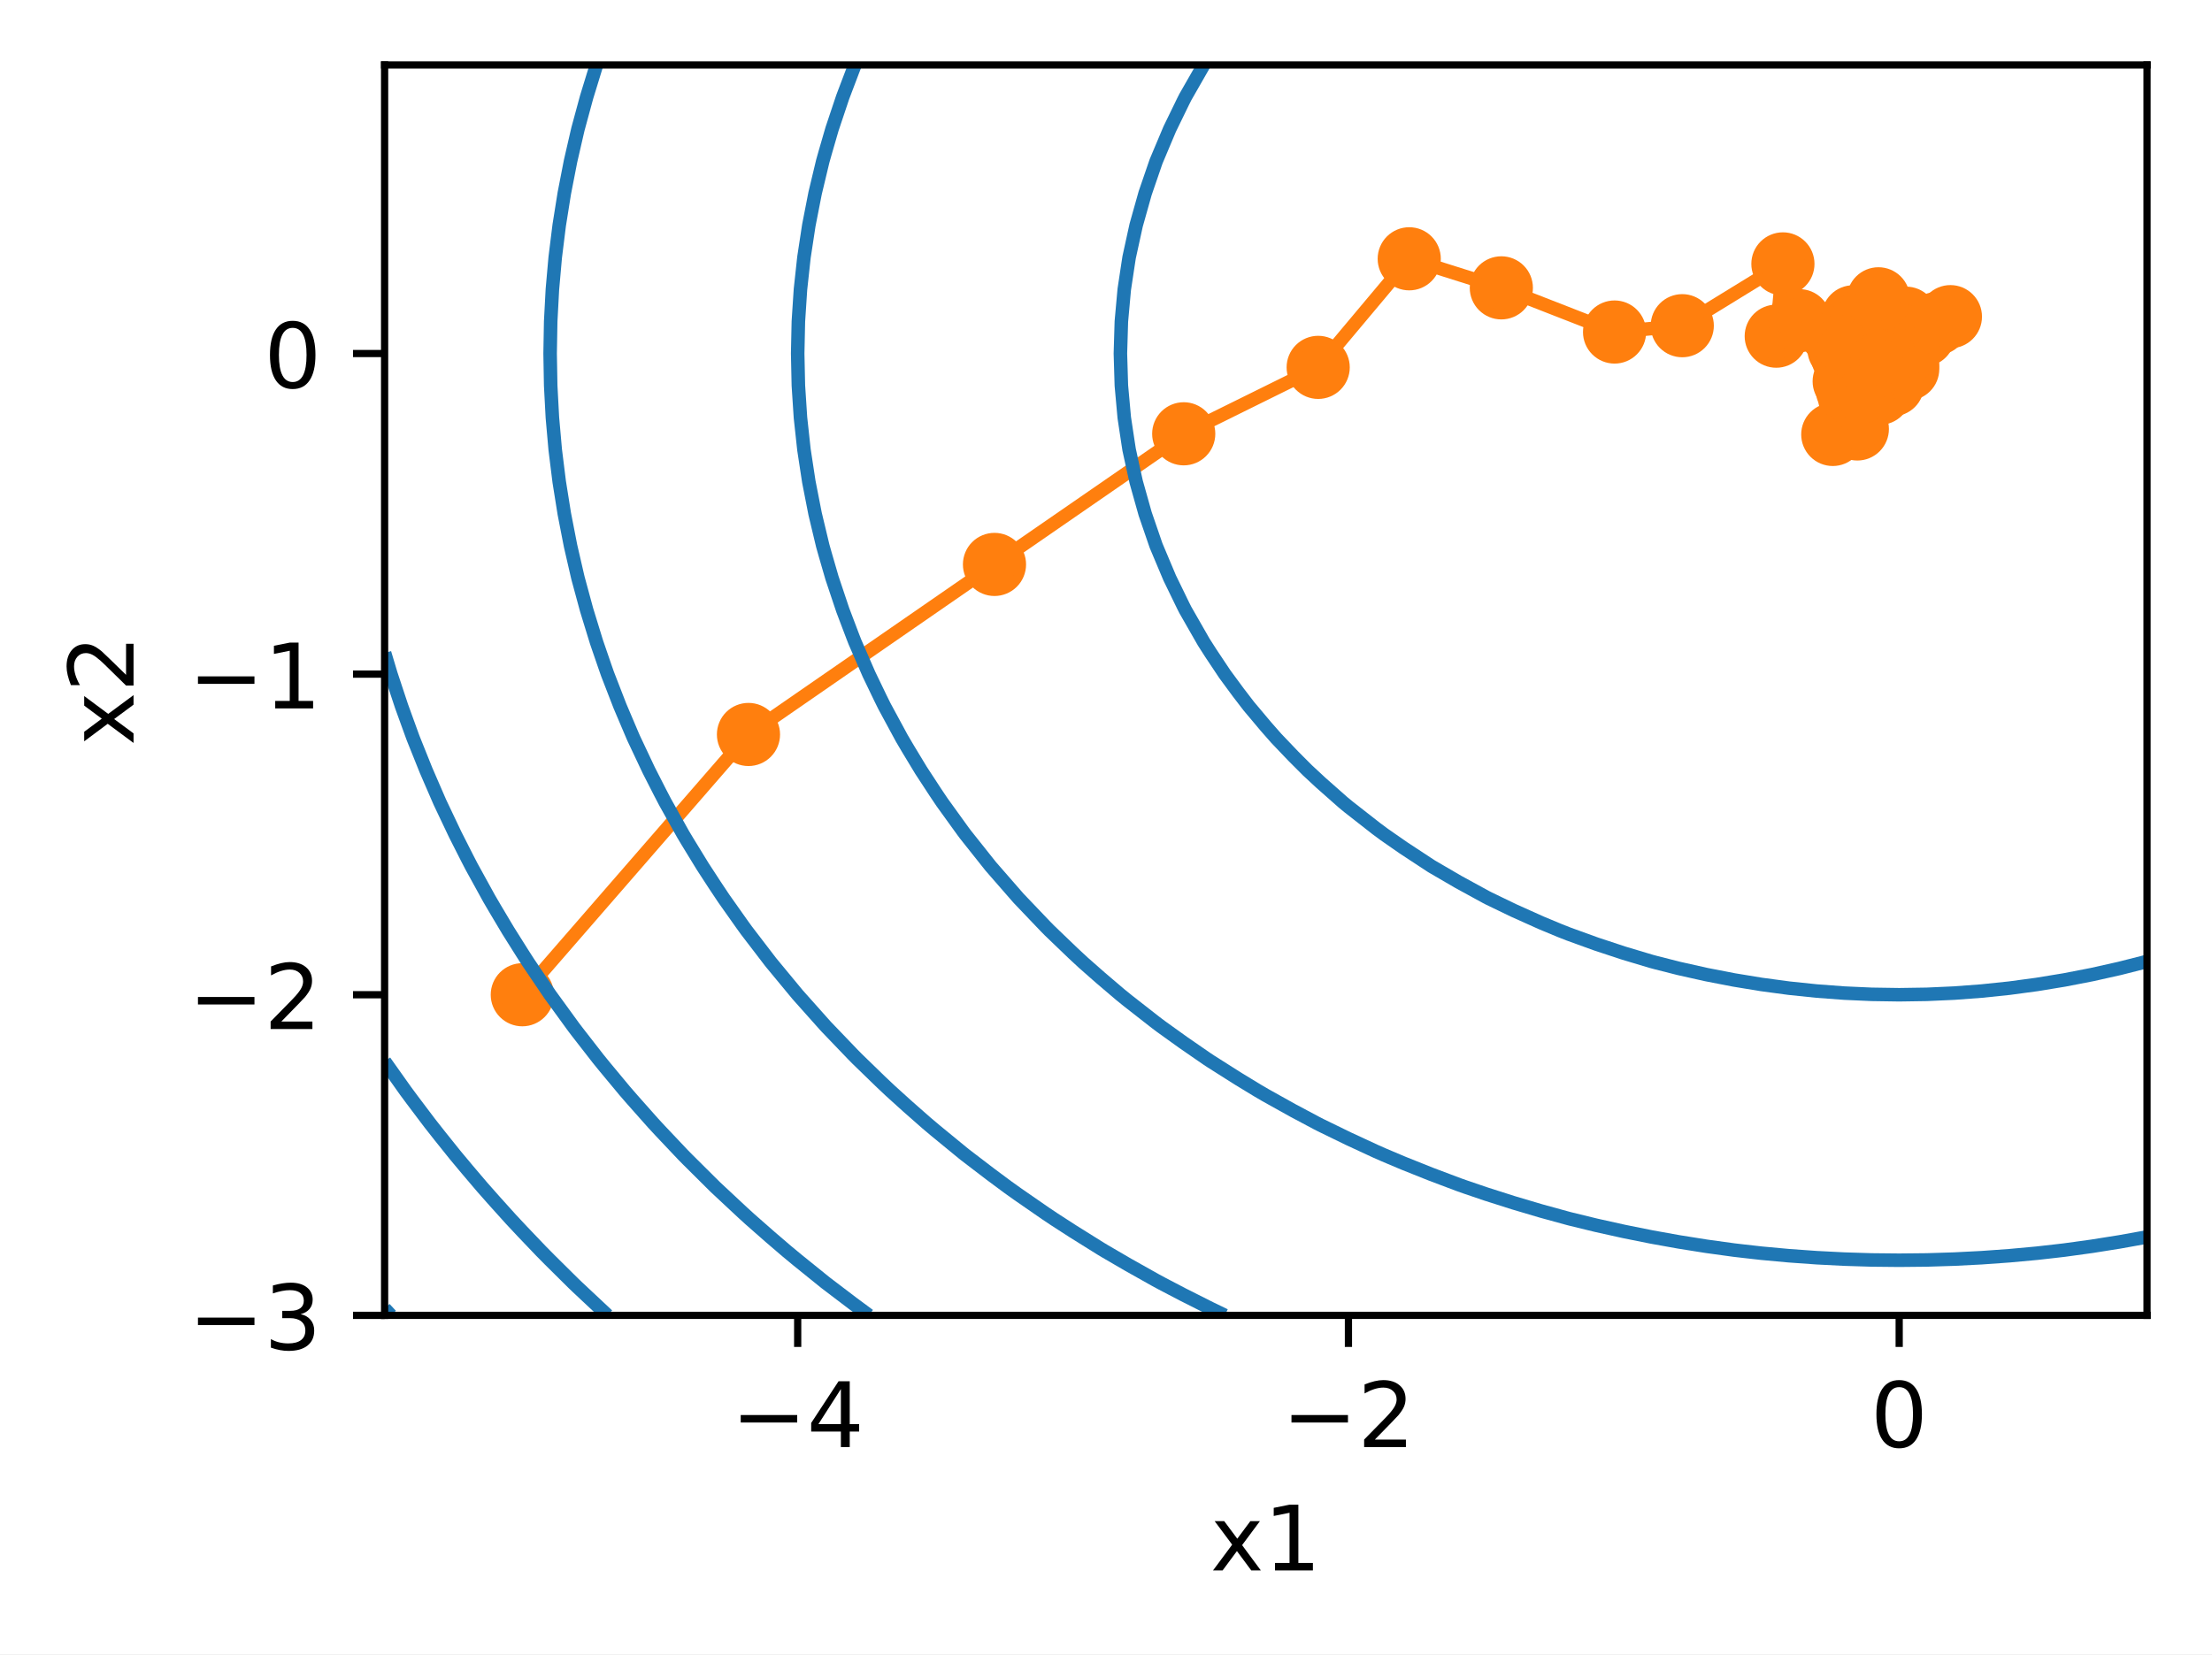
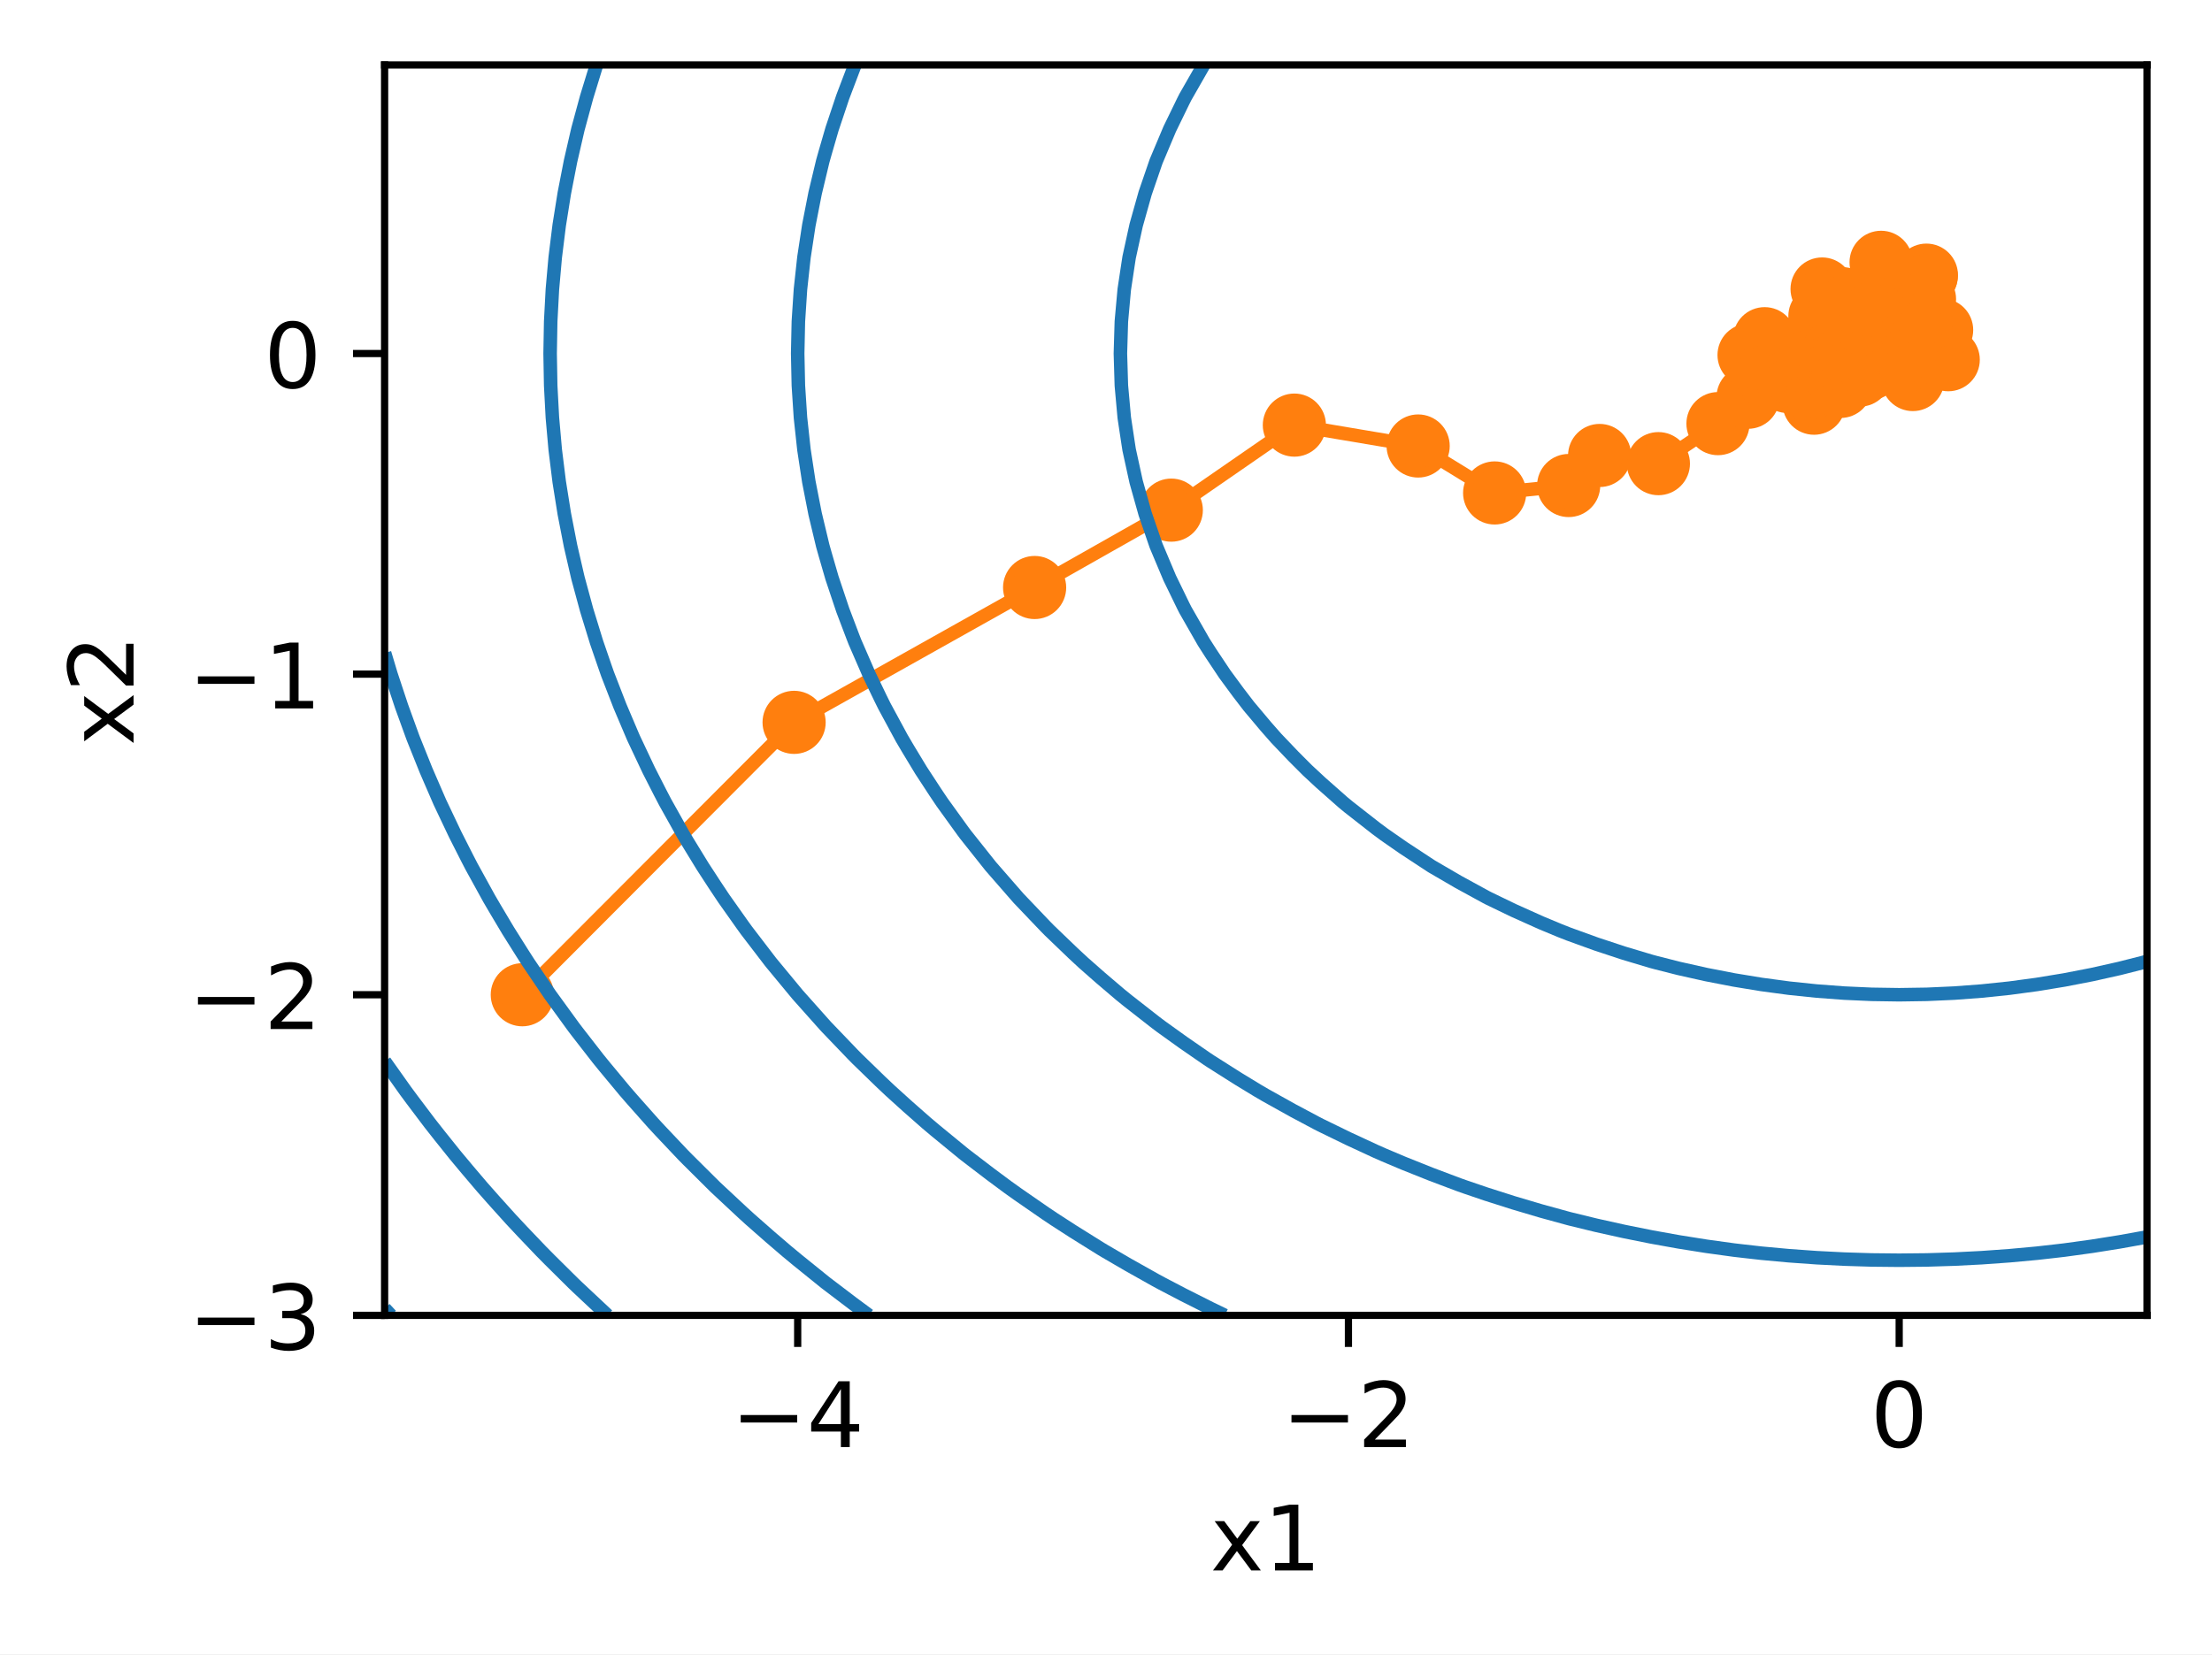
<svg xmlns="http://www.w3.org/2000/svg" xmlns:xlink="http://www.w3.org/1999/xlink" width="245.12pt" height="183.356pt" viewBox="0 0 245.12 183.356" version="1.1">
  <defs>
    <style type="text/css">*{stroke-linejoin: round; stroke-linecap: butt}</style>
  </defs>
  <g id="figure_1">
    <g id="patch_1">
      <path d="M 0 183.356  L 245.12 183.356  L 245.12 0  L 0 0  z " style="fill: #ffffff" />
    </g>
    <g id="axes_1">
      <g id="patch_2">
        <path d="M 42.62 145.8  L 237.92 145.8  L 237.92 7.2  L 42.62 7.2  z " style="fill: #ffffff" />
      </g>
      <g id="matplotlib.axis_1">
        <g id="xtick_1">
          <g id="line2d_1">
            <defs>
-               <path id="m76ca7da673" d="M 0 0  L 0 3.5  " style="stroke: #000000; stroke-width: 0.8" />
+               <path id="md42e2db552" d="M 0 0  L 0 3.5  " style="stroke: #000000; stroke-width: 0.8" />
            </defs>
            <g>
-               <use xlink:href="#m76ca7da673" x="88.394" y="145.8" style="stroke: #000000; stroke-width: 0.8" />
+               <use xlink:href="#md42e2db552" x="88.394" y="145.8" style="stroke: #000000; stroke-width: 0.8" />
            </g>
          </g>
          <g id="text_1">
            <g transform="translate(81.02266 160.3984) scale(0.1 -0.1)">
              <defs>
                <path id="DejaVuSans-2212" d="M 678 2272  L 4684 2272  L 4684 1741  L 678 1741  L 678 2272  z " transform="scale(0.015625)" />
                <path id="DejaVuSans-34" d="M 2419 4116  L 825 1625  L 2419 1625  L 2419 4116  z M 2253 4666  L 3047 4666  L 3047 1625  L 3713 1625  L 3713 1100  L 3047 1100  L 3047 0  L 2419 0  L 2419 1100  L 313 1100  L 313 1709  L 2253 4666  z " transform="scale(0.015625)" />
              </defs>
              <use xlink:href="#DejaVuSans-2212" />
-               <use xlink:href="#DejaVuSans-34" transform="translate(83.78906 0)" />
+               <use xlink:href="#DejaVuSans-34" x="83.789" />
            </g>
          </g>
        </g>
        <g id="xtick_2">
          <g id="line2d_2">
            <g>
-               <use xlink:href="#m76ca7da673" x="149.425" y="145.8" style="stroke: #000000; stroke-width: 0.8" />
+               <use xlink:href="#md42e2db552" x="149.425" y="145.8" style="stroke: #000000; stroke-width: 0.8" />
            </g>
          </g>
          <g id="text_2">
            <g transform="translate(142.0539 160.3984) scale(0.1 -0.1)">
              <defs>
                <path id="DejaVuSans-32" d="M 1228 531  L 3431 531  L 3431 0  L 469 0  L 469 531  Q 828 903 1448 1529  Q 2069 2156 2228 2338  Q 2531 2678 2651 2914  Q 2772 3150 2772 3378  Q 2772 3750 2511 3984  Q 2250 4219 1831 4219  Q 1534 4219 1204 4116  Q 875 4013 500 3803  L 500 4441  Q 881 4594 1212 4672  Q 1544 4750 1819 4750  Q 2544 4750 2975 4387  Q 3406 4025 3406 3419  Q 3406 3131 3298 2873  Q 3191 2616 2906 2266  Q 2828 2175 2409 1742  Q 1991 1309 1228 531  z " transform="scale(0.015625)" />
              </defs>
              <use xlink:href="#DejaVuSans-2212" />
-               <use xlink:href="#DejaVuSans-32" transform="translate(83.78906 0)" />
+               <use xlink:href="#DejaVuSans-32" x="83.789" />
            </g>
          </g>
        </g>
        <g id="xtick_3">
          <g id="line2d_3">
            <g>
-               <use xlink:href="#m76ca7da673" x="210.456" y="145.8" style="stroke: #000000; stroke-width: 0.8" />
+               <use xlink:href="#md42e2db552" x="210.456" y="145.8" style="stroke: #000000; stroke-width: 0.8" />
            </g>
          </g>
          <g id="text_3">
            <g transform="translate(207.275 160.3984) scale(0.1 -0.1)">
              <defs>
                <path id="DejaVuSans-30" d="M 2034 4250  Q 1547 4250 1301 3770  Q 1056 3291 1056 2328  Q 1056 1369 1301 889  Q 1547 409 2034 409  Q 2525 409 2770 889  Q 3016 1369 3016 2328  Q 3016 3291 2770 3770  Q 2525 4250 2034 4250  z M 2034 4750  Q 2819 4750 3233 4129  Q 3647 3509 3647 2328  Q 3647 1150 3233 529  Q 2819 -91 2034 -91  Q 1250 -91 836 529  Q 422 1150 422 2328  Q 422 3509 836 4129  Q 1250 4750 2034 4750  z " transform="scale(0.015625)" />
              </defs>
              <use xlink:href="#DejaVuSans-30" />
            </g>
          </g>
        </g>
        <g id="text_4">
          <g transform="translate(134.1297 174.0766) scale(0.1 -0.1)">
            <defs>
              <path id="DejaVuSans-78" d="M 3513 3500  L 2247 1797  L 3578 0  L 2900 0  L 1881 1375  L 863 0  L 184 0  L 1544 1831  L 300 3500  L 978 3500  L 1906 2253  L 2834 3500  L 3513 3500  z " transform="scale(0.015625)" />
              <path id="DejaVuSans-31" d="M 794 531  L 1825 531  L 1825 4091  L 703 3866  L 703 4441  L 1819 4666  L 2450 4666  L 2450 531  L 3481 531  L 3481 0  L 794 0  L 794 531  z " transform="scale(0.015625)" />
            </defs>
            <use xlink:href="#DejaVuSans-78" />
-             <use xlink:href="#DejaVuSans-31" transform="translate(59.17969 0)" />
+             <use xlink:href="#DejaVuSans-31" x="59.18" />
          </g>
        </g>
      </g>
      <g id="matplotlib.axis_2">
        <g id="ytick_1">
          <g id="line2d_4">
            <defs>
-               <path id="m38e9d81314" d="M 0 0  L -3.5 0  " style="stroke: #000000; stroke-width: 0.8" />
+               <path id="m50fe64bf9c" d="M 0 0  L -3.5 0  " style="stroke: #000000; stroke-width: 0.8" />
            </defs>
            <g>
-               <use xlink:href="#m38e9d81314" x="42.62" y="145.8" style="stroke: #000000; stroke-width: 0.8" />
+               <use xlink:href="#m50fe64bf9c" x="42.62" y="145.8" style="stroke: #000000; stroke-width: 0.8" />
            </g>
          </g>
          <g id="text_5">
            <g transform="translate(20.87813 149.5992) scale(0.1 -0.1)">
              <defs>
                <path id="DejaVuSans-33" d="M 2597 2516  Q 3050 2419 3304 2112  Q 3559 1806 3559 1356  Q 3559 666 3084 287  Q 2609 -91 1734 -91  Q 1441 -91 1130 -33  Q 819 25 488 141  L 488 750  Q 750 597 1062 519  Q 1375 441 1716 441  Q 2309 441 2620 675  Q 2931 909 2931 1356  Q 2931 1769 2642 2001  Q 2353 2234 1838 2234  L 1294 2234  L 1294 2753  L 1863 2753  Q 2328 2753 2575 2939  Q 2822 3125 2822 3475  Q 2822 3834 2567 4026  Q 2313 4219 1838 4219  Q 1578 4219 1281 4162  Q 984 4106 628 3988  L 628 4550  Q 988 4650 1302 4700  Q 1616 4750 1894 4750  Q 2613 4750 3031 4423  Q 3450 4097 3450 3541  Q 3450 3153 3228 2886  Q 3006 2619 2597 2516  z " transform="scale(0.015625)" />
              </defs>
              <use xlink:href="#DejaVuSans-2212" />
-               <use xlink:href="#DejaVuSans-33" transform="translate(83.78906 0)" />
+               <use xlink:href="#DejaVuSans-33" x="83.789" />
            </g>
          </g>
        </g>
        <g id="ytick_2">
          <g id="line2d_5">
            <g>
-               <use xlink:href="#m38e9d81314" x="42.62" y="110.262" style="stroke: #000000; stroke-width: 0.8" />
+               <use xlink:href="#m50fe64bf9c" x="42.62" y="110.262" style="stroke: #000000; stroke-width: 0.8" />
            </g>
          </g>
          <g id="text_6">
            <g transform="translate(20.87813 114.0608) scale(0.1 -0.1)">
              <use xlink:href="#DejaVuSans-2212" />
-               <use xlink:href="#DejaVuSans-32" transform="translate(83.78906 0)" />
+               <use xlink:href="#DejaVuSans-32" x="83.789" />
            </g>
          </g>
        </g>
        <g id="ytick_3">
          <g id="line2d_6">
            <g>
-               <use xlink:href="#m38e9d81314" x="42.62" y="74.723" style="stroke: #000000; stroke-width: 0.8" />
+               <use xlink:href="#m50fe64bf9c" x="42.62" y="74.723" style="stroke: #000000; stroke-width: 0.8" />
            </g>
          </g>
          <g id="text_7">
            <g transform="translate(20.87813 78.52229) scale(0.1 -0.1)">
              <use xlink:href="#DejaVuSans-2212" />
-               <use xlink:href="#DejaVuSans-31" transform="translate(83.78906 0)" />
+               <use xlink:href="#DejaVuSans-31" x="83.789" />
            </g>
          </g>
        </g>
        <g id="ytick_4">
          <g id="line2d_7">
            <g>
-               <use xlink:href="#m38e9d81314" x="42.62" y="39.185" style="stroke: #000000; stroke-width: 0.8" />
+               <use xlink:href="#m50fe64bf9c" x="42.62" y="39.185" style="stroke: #000000; stroke-width: 0.8" />
            </g>
          </g>
          <g id="text_8">
            <g transform="translate(29.25781 42.98383) scale(0.1 -0.1)">
              <use xlink:href="#DejaVuSans-30" />
            </g>
          </g>
        </g>
        <g id="text_9">
          <g transform="translate(14.79844 82.64062) rotate(-90) scale(0.1 -0.1)">
            <use xlink:href="#DejaVuSans-78" />
-             <use xlink:href="#DejaVuSans-32" transform="translate(59.17969 0)" />
+             <use xlink:href="#DejaVuSans-32" x="59.18" />
          </g>
        </g>
      </g>
      <g id="line2d_8">
-         <path d="M 57.878 110.262  L 82.941 81.412  L 110.203 62.564  L 131.173 48.084  L 146.073 40.721  L 156.163 28.686  L 166.369 31.907  L 178.916 36.803  L 186.418 36.102  L 197.571 29.251  L 196.832 37.263  L 199.399 35.546  L 202.951 36.911  L 206.547 41.451  L 206.19 41.266  L 211.401 40.897  L 213.155 37.133  L 211.028 41.001  L 210.021 41.748  L 208.288 43.592  L 204.187 39.556  L 205.819 47.548  L 207.334 43.844  L 206.725 39.884  L 206.421 43.211  L 211.396 40.358  L 209.723 42.644  L 204.984 44.176  L 204.951 43.024  L 203.097 48.156  L 209.438 42.013  L 207.196 39.131  L 207.767 43.13  L 204.362 42.271  L 206.818 36.706  L 211.225 35.27  L 211.025 38.676  L 209.833 36.876  L 211.12 39.253  L 216.132 35.099  L 214.636 35.859  L 205.359 35.117  L 204.703 43.201  L 204.802 38.443  L 207.34 37.282  L 206.545 35.946  L 203.78 38.693  L 207.134 41.279  L 208.469 40.199  L 206.299 44.523  L 208.157 33.121  " clip-path="url(#p99e5eea898)" style="fill: none; stroke: #ff7f0e; stroke-width: 1.5; stroke-linecap: square" />
+         <path d="M 57.878 110.262  L 87.998 80.069  L 114.65 65.122  L 129.796 56.546  L 143.433 47.121  L 157.151 49.436  L 165.627 54.641  L 173.83 53.817  L 177.26 50.487  L 183.772 51.393  L 190.376 46.957  L 197.264 38.604  L 193.71 44.032  L 193.82 39.355  L 195.544 37.543  L 195.752 41.688  L 198.091 42.282  L 201.022 44.692  L 201.382 43.88  L 201.671 35.042  L 201.913 32.034  L 201.712 39.493  L 203.545 39.388  L 204.139 39.357  L 203.964 42.831  L 203.193 38.836  L 207.612 35.505  L 204.58 34.446  L 204.033 34.131  L 207.846 32.848  L 208.88 34.406  L 213.497 35.708  L 213.472 30.499  L 211.087 31.899  L 209.067 38.461  L 206.08 41.576  L 204.085 39.892  L 207.198 40.853  L 211.97 42.07  L 210.307 38.788  L 211.377 34.966  L 206.287 36.873  L 211.515 39.905  L 215.891 39.871  L 215.159 36.578  L 213.261 33.159  L 212.911 35.898  L 213.444 30.618  L 208.45 29.076  L 204.166 33.107  L 207.025 33.78  " clip-path="url(#p3e543aa807)" style="fill: none; stroke: #ff7f0e; stroke-width: 1.5; stroke-linecap: square" />
        <defs>
-           <path id="me3ea94abca" d="M 0 3  C 0.796 3 1.559 2.684 2.121 2.121  C 2.684 1.559 3 0.796 3 0  C 3 -0.796 2.684 -1.559 2.121 -2.121  C 1.559 -2.684 0.796 -3 0 -3  C -0.796 -3 -1.559 -2.684 -2.121 -2.121  C -2.684 -1.559 -3 -0.796 -3 0  C -3 0.796 -2.684 1.559 -2.121 2.121  C -1.559 2.684 -0.796 3 0 3  z " style="stroke: #ff7f0e" />
+           <path id="md80a7d43ed" d="M 0 3  C 0.796 3 1.559 2.684 2.121 2.121  C 2.684 1.559 3 0.796 3 0  C 3 -0.796 2.684 -1.559 2.121 -2.121  C 1.559 -2.684 0.796 -3 0 -3  C -0.796 -3 -1.559 -2.684 -2.121 -2.121  C -2.684 -1.559 -3 -0.796 -3 0  C -3 0.796 -2.684 1.559 -2.121 2.121  C -1.559 2.684 -0.796 3 0 3  z " style="stroke: #ff7f0e" />
        </defs>
-         <g clip-path="url(#p99e5eea898)">
-           <use xlink:href="#me3ea94abca" x="57.878" y="110.262" style="fill: #ff7f0e; stroke: #ff7f0e" />
-           <use xlink:href="#me3ea94abca" x="82.941" y="81.412" style="fill: #ff7f0e; stroke: #ff7f0e" />
-           <use xlink:href="#me3ea94abca" x="110.203" y="62.564" style="fill: #ff7f0e; stroke: #ff7f0e" />
-           <use xlink:href="#me3ea94abca" x="131.173" y="48.084" style="fill: #ff7f0e; stroke: #ff7f0e" />
-           <use xlink:href="#me3ea94abca" x="146.073" y="40.721" style="fill: #ff7f0e; stroke: #ff7f0e" />
-           <use xlink:href="#me3ea94abca" x="156.163" y="28.686" style="fill: #ff7f0e; stroke: #ff7f0e" />
-           <use xlink:href="#me3ea94abca" x="166.369" y="31.907" style="fill: #ff7f0e; stroke: #ff7f0e" />
-           <use xlink:href="#me3ea94abca" x="178.916" y="36.803" style="fill: #ff7f0e; stroke: #ff7f0e" />
-           <use xlink:href="#me3ea94abca" x="186.418" y="36.102" style="fill: #ff7f0e; stroke: #ff7f0e" />
-           <use xlink:href="#me3ea94abca" x="197.571" y="29.251" style="fill: #ff7f0e; stroke: #ff7f0e" />
-           <use xlink:href="#me3ea94abca" x="196.832" y="37.263" style="fill: #ff7f0e; stroke: #ff7f0e" />
-           <use xlink:href="#me3ea94abca" x="199.399" y="35.546" style="fill: #ff7f0e; stroke: #ff7f0e" />
-           <use xlink:href="#me3ea94abca" x="202.951" y="36.911" style="fill: #ff7f0e; stroke: #ff7f0e" />
-           <use xlink:href="#me3ea94abca" x="206.547" y="41.451" style="fill: #ff7f0e; stroke: #ff7f0e" />
-           <use xlink:href="#me3ea94abca" x="206.19" y="41.266" style="fill: #ff7f0e; stroke: #ff7f0e" />
-           <use xlink:href="#me3ea94abca" x="211.401" y="40.897" style="fill: #ff7f0e; stroke: #ff7f0e" />
-           <use xlink:href="#me3ea94abca" x="213.155" y="37.133" style="fill: #ff7f0e; stroke: #ff7f0e" />
-           <use xlink:href="#me3ea94abca" x="211.028" y="41.001" style="fill: #ff7f0e; stroke: #ff7f0e" />
-           <use xlink:href="#me3ea94abca" x="210.021" y="41.748" style="fill: #ff7f0e; stroke: #ff7f0e" />
-           <use xlink:href="#me3ea94abca" x="208.288" y="43.592" style="fill: #ff7f0e; stroke: #ff7f0e" />
-           <use xlink:href="#me3ea94abca" x="204.187" y="39.556" style="fill: #ff7f0e; stroke: #ff7f0e" />
-           <use xlink:href="#me3ea94abca" x="205.819" y="47.548" style="fill: #ff7f0e; stroke: #ff7f0e" />
-           <use xlink:href="#me3ea94abca" x="207.334" y="43.844" style="fill: #ff7f0e; stroke: #ff7f0e" />
-           <use xlink:href="#me3ea94abca" x="206.725" y="39.884" style="fill: #ff7f0e; stroke: #ff7f0e" />
-           <use xlink:href="#me3ea94abca" x="206.421" y="43.211" style="fill: #ff7f0e; stroke: #ff7f0e" />
-           <use xlink:href="#me3ea94abca" x="211.396" y="40.358" style="fill: #ff7f0e; stroke: #ff7f0e" />
-           <use xlink:href="#me3ea94abca" x="209.723" y="42.644" style="fill: #ff7f0e; stroke: #ff7f0e" />
-           <use xlink:href="#me3ea94abca" x="204.984" y="44.176" style="fill: #ff7f0e; stroke: #ff7f0e" />
-           <use xlink:href="#me3ea94abca" x="204.951" y="43.024" style="fill: #ff7f0e; stroke: #ff7f0e" />
-           <use xlink:href="#me3ea94abca" x="203.097" y="48.156" style="fill: #ff7f0e; stroke: #ff7f0e" />
-           <use xlink:href="#me3ea94abca" x="209.438" y="42.013" style="fill: #ff7f0e; stroke: #ff7f0e" />
-           <use xlink:href="#me3ea94abca" x="207.196" y="39.131" style="fill: #ff7f0e; stroke: #ff7f0e" />
-           <use xlink:href="#me3ea94abca" x="207.767" y="43.13" style="fill: #ff7f0e; stroke: #ff7f0e" />
-           <use xlink:href="#me3ea94abca" x="204.362" y="42.271" style="fill: #ff7f0e; stroke: #ff7f0e" />
-           <use xlink:href="#me3ea94abca" x="206.818" y="36.706" style="fill: #ff7f0e; stroke: #ff7f0e" />
-           <use xlink:href="#me3ea94abca" x="211.225" y="35.27" style="fill: #ff7f0e; stroke: #ff7f0e" />
-           <use xlink:href="#me3ea94abca" x="211.025" y="38.676" style="fill: #ff7f0e; stroke: #ff7f0e" />
-           <use xlink:href="#me3ea94abca" x="209.833" y="36.876" style="fill: #ff7f0e; stroke: #ff7f0e" />
-           <use xlink:href="#me3ea94abca" x="211.12" y="39.253" style="fill: #ff7f0e; stroke: #ff7f0e" />
-           <use xlink:href="#me3ea94abca" x="216.132" y="35.099" style="fill: #ff7f0e; stroke: #ff7f0e" />
-           <use xlink:href="#me3ea94abca" x="214.636" y="35.859" style="fill: #ff7f0e; stroke: #ff7f0e" />
-           <use xlink:href="#me3ea94abca" x="205.359" y="35.117" style="fill: #ff7f0e; stroke: #ff7f0e" />
-           <use xlink:href="#me3ea94abca" x="204.703" y="43.201" style="fill: #ff7f0e; stroke: #ff7f0e" />
-           <use xlink:href="#me3ea94abca" x="204.802" y="38.443" style="fill: #ff7f0e; stroke: #ff7f0e" />
-           <use xlink:href="#me3ea94abca" x="207.34" y="37.282" style="fill: #ff7f0e; stroke: #ff7f0e" />
-           <use xlink:href="#me3ea94abca" x="206.545" y="35.946" style="fill: #ff7f0e; stroke: #ff7f0e" />
-           <use xlink:href="#me3ea94abca" x="203.78" y="38.693" style="fill: #ff7f0e; stroke: #ff7f0e" />
-           <use xlink:href="#me3ea94abca" x="207.134" y="41.279" style="fill: #ff7f0e; stroke: #ff7f0e" />
-           <use xlink:href="#me3ea94abca" x="208.469" y="40.199" style="fill: #ff7f0e; stroke: #ff7f0e" />
-           <use xlink:href="#me3ea94abca" x="206.299" y="44.523" style="fill: #ff7f0e; stroke: #ff7f0e" />
-           <use xlink:href="#me3ea94abca" x="208.157" y="33.121" style="fill: #ff7f0e; stroke: #ff7f0e" />
-         </g>
-       </g>
-       <g id="QuadContourSet_1">
-         <path clip-path="url(#p99e5eea898)" style="fill: none; stroke: #1f77b4; stroke-width: 1.5" />
-         <path d="M 133.389 7.2  L 131.355 10.754  L 131.116 11.228  L 129.619 14.308  L 128.122 17.862  L 128.064 18.023  L 126.899 21.415  L 125.9 24.969  L 125.123 28.523  L 125.013 29.234  L 124.584 32.077  L 124.263 35.631  L 124.156 39.185  L 124.263 42.738  L 124.584 46.292  L 125.013 49.135  L 125.123 49.846  L 125.9 53.4  L 126.899 56.954  L 128.064 60.346  L 128.122 60.508  L 129.619 64.062  L 131.116 67.142  L 131.355 67.615  L 133.389 71.169  L 134.167 72.385  L 135.724 74.723  L 137.219 76.754  L 138.387 78.277  L 140.27 80.517  L 141.423 81.831  L 143.322 83.821  L 144.883 85.385  L 146.373 86.767  L 148.83 88.938  L 149.425 89.429  L 152.477 91.818  L 153.384 92.492  L 155.528 93.983  L 158.58 95.989  L 158.672 96.046  L 161.631 97.769  L 164.683 99.438  L 164.998 99.6  L 167.734 100.92  L 170.786 102.291  L 172.861 103.154  L 173.837 103.538  L 176.889 104.643  L 179.941 105.651  L 182.992 106.564  L 183.531 106.708  L 186.044 107.346  L 189.095 108.029  L 192.147 108.621  L 195.198 109.122  L 198.25 109.533  L 201.302 109.851  L 204.353 110.079  L 207.405 110.216  L 210.456 110.262  L 210.456 110.262  L 210.456 110.262  L 213.508 110.216  L 216.559 110.079  L 219.611 109.851  L 222.663 109.533  L 225.714 109.122  L 228.766 108.621  L 231.817 108.029  L 234.869 107.346  L 237.382 106.708  L 237.92 106.564  " clip-path="url(#p99e5eea898)" style="fill: none; stroke: #1f77b4; stroke-width: 1.5" />
-         <path d="M 94.741 7.2  L 94.497 7.827  L 93.387 10.754  L 92.198 14.308  L 91.445 16.905  L 91.175 17.862  L 90.325 21.415  L 89.63 24.969  L 89.089 28.523  L 88.703 32.077  L 88.471 35.631  L 88.394 39.184  L 88.394 39.185  L 88.394 39.185  L 88.471 42.738  L 88.703 46.292  L 89.089 49.846  L 89.63 53.4  L 90.325 56.954  L 91.175 60.508  L 91.445 61.464  L 92.198 64.062  L 93.387 67.615  L 94.497 70.542  L 94.741 71.169  L 96.287 74.723  L 97.548 77.346  L 98.008 78.277  L 99.931 81.831  L 100.6 82.968  L 102.061 85.385  L 103.652 87.82  L 104.403 88.938  L 106.703 92.125  L 106.976 92.492  L 109.755 95.989  L 109.802 96.046  L 112.806 99.492  L 112.903 99.6  L 115.858 102.697  L 116.308 103.154  L 118.909 105.651  L 120.047 106.708  L 121.961 108.393  L 124.156 110.262  L 125.013 110.955  L 128.064 113.339  L 128.697 113.815  L 131.116 115.551  L 133.748 117.369  L 134.167 117.646  L 137.219 119.581  L 139.426 120.923  L 140.27 121.415  L 143.322 123.116  L 145.877 124.477  L 146.373 124.731  L 149.425 126.218  L 152.477 127.632  L 153.384 128.031  L 155.528 128.937  L 158.58 130.156  L 161.631 131.306  L 162.419 131.585  L 164.683 132.356  L 167.734 133.328  L 170.786 134.233  L 173.837 135.071  L 174.103 135.138  L 176.889 135.817  L 179.941 136.495  L 182.992 137.109  L 186.044 137.658  L 189.095 138.143  L 192.147 138.563  L 193.257 138.692  L 195.198 138.911  L 198.25 139.191  L 201.302 139.409  L 204.353 139.565  L 207.405 139.659  L 210.456 139.69  L 213.508 139.659  L 216.559 139.565  L 219.611 139.409  L 222.663 139.191  L 225.714 138.911  L 227.656 138.692  L 228.766 138.563  L 231.817 138.143  L 234.869 137.658  L 237.92 137.109  " clip-path="url(#p99e5eea898)" style="fill: none; stroke: #1f77b4; stroke-width: 1.5" />
-         <path d="M 66.101 7.2  L 65.009 10.754  L 64.045 14.308  L 63.981 14.581  L 63.226 17.862  L 62.534 21.415  L 61.968 24.969  L 61.527 28.523  L 61.213 32.077  L 61.024 35.631  L 60.961 39.185  L 61.024 42.738  L 61.213 46.292  L 61.527 49.846  L 61.968 53.4  L 62.534 56.954  L 63.226 60.508  L 63.981 63.788  L 64.045 64.062  L 65.009 67.615  L 66.101 71.169  L 67.033 73.881  L 67.328 74.723  L 68.706 78.277  L 70.084 81.522  L 70.219 81.831  L 71.895 85.385  L 73.136 87.82  L 73.719 88.938  L 75.707 92.492  L 76.188 93.295  L 77.871 96.046  L 79.239 98.146  L 80.208 99.6  L 82.291 102.545  L 82.732 103.154  L 85.342 106.564  L 85.455 106.708  L 88.394 110.262  L 88.394 110.262  L 91.445 113.685  L 91.564 113.815  L 94.497 116.873  L 94.985 117.369  L 97.548 119.857  L 98.677 120.923  L 100.6 122.662  L 102.663 124.477  L 103.652 125.311  L 106.703 127.813  L 106.976 128.031  L 109.755 130.156  L 111.68 131.585  L 112.806 132.389  L 115.858 134.501  L 116.808 135.138  L 118.909 136.495  L 121.961 138.402  L 122.443 138.692  L 125.013 140.189  L 128.064 141.903  L 128.697 142.246  L 131.116 143.511  L 134.167 145.047  L 135.724 145.8  " clip-path="url(#p99e5eea898)" style="fill: none; stroke: #1f77b4; stroke-width: 1.5" />
-         <path d="M 42.62 72.385  L 43.32 74.723  L 44.496 78.277  L 45.672 81.522  L 45.786 81.831  L 47.212 85.385  L 48.723 88.873  L 48.752 88.938  L 50.438 92.492  L 51.775 95.129  L 52.249 96.046  L 54.204 99.6  L 54.827 100.666  L 56.307 103.154  L 57.878 105.651  L 58.556 106.708  L 60.93 110.216  L 60.961 110.262  L 63.541 113.815  L 63.981 114.394  L 66.294 117.369  L 67.033 118.277  L 69.231 120.923  L 70.084 121.906  L 72.365 124.477  L 73.136 125.311  L 75.707 128.031  L 76.188 128.519  L 79.239 131.55  L 79.275 131.585  L 82.291 134.401  L 83.099 135.138  L 85.342 137.109  L 87.188 138.692  L 88.394 139.69  L 91.445 142.153  L 91.564 142.246  L 94.497 144.475  L 96.287 145.8  " clip-path="url(#p99e5eea898)" style="fill: none; stroke: #1f77b4; stroke-width: 1.5" />
-         <path d="M 42.62 117.646  L 44.944 120.923  L 45.672 121.906  L 47.611 124.477  L 48.723 125.891  L 50.438 128.031  L 51.775 129.633  L 53.434 131.585  L 54.827 133.16  L 56.609 135.138  L 57.878 136.495  L 59.974 138.692  L 60.93 139.659  L 63.541 142.246  L 63.981 142.668  L 67.033 145.529  L 67.328 145.8  " clip-path="url(#p99e5eea898)" style="fill: none; stroke: #1f77b4; stroke-width: 1.5" />
-         <path d="M 42.62 145.047  L 43.32 145.8  " clip-path="url(#p99e5eea898)" style="fill: none; stroke: #1f77b4; stroke-width: 1.5" />
-         <path clip-path="url(#p99e5eea898)" style="fill: none; stroke: #1f77b4; stroke-width: 1.5" />
-       </g>
+         <g clip-path="url(#p3e543aa807)">
+           <use xlink:href="#md80a7d43ed" x="57.878" y="110.262" style="fill: #ff7f0e; stroke: #ff7f0e" />
+           <use xlink:href="#md80a7d43ed" x="87.998" y="80.069" style="fill: #ff7f0e; stroke: #ff7f0e" />
+           <use xlink:href="#md80a7d43ed" x="114.65" y="65.122" style="fill: #ff7f0e; stroke: #ff7f0e" />
+           <use xlink:href="#md80a7d43ed" x="129.796" y="56.546" style="fill: #ff7f0e; stroke: #ff7f0e" />
+           <use xlink:href="#md80a7d43ed" x="143.433" y="47.121" style="fill: #ff7f0e; stroke: #ff7f0e" />
+           <use xlink:href="#md80a7d43ed" x="157.151" y="49.436" style="fill: #ff7f0e; stroke: #ff7f0e" />
+           <use xlink:href="#md80a7d43ed" x="165.627" y="54.641" style="fill: #ff7f0e; stroke: #ff7f0e" />
+           <use xlink:href="#md80a7d43ed" x="173.83" y="53.817" style="fill: #ff7f0e; stroke: #ff7f0e" />
+           <use xlink:href="#md80a7d43ed" x="177.26" y="50.487" style="fill: #ff7f0e; stroke: #ff7f0e" />
+           <use xlink:href="#md80a7d43ed" x="183.772" y="51.393" style="fill: #ff7f0e; stroke: #ff7f0e" />
+           <use xlink:href="#md80a7d43ed" x="190.376" y="46.957" style="fill: #ff7f0e; stroke: #ff7f0e" />
+           <use xlink:href="#md80a7d43ed" x="197.264" y="38.604" style="fill: #ff7f0e; stroke: #ff7f0e" />
+           <use xlink:href="#md80a7d43ed" x="193.71" y="44.032" style="fill: #ff7f0e; stroke: #ff7f0e" />
+           <use xlink:href="#md80a7d43ed" x="193.82" y="39.355" style="fill: #ff7f0e; stroke: #ff7f0e" />
+           <use xlink:href="#md80a7d43ed" x="195.544" y="37.543" style="fill: #ff7f0e; stroke: #ff7f0e" />
+           <use xlink:href="#md80a7d43ed" x="195.752" y="41.688" style="fill: #ff7f0e; stroke: #ff7f0e" />
+           <use xlink:href="#md80a7d43ed" x="198.091" y="42.282" style="fill: #ff7f0e; stroke: #ff7f0e" />
+           <use xlink:href="#md80a7d43ed" x="201.022" y="44.692" style="fill: #ff7f0e; stroke: #ff7f0e" />
+           <use xlink:href="#md80a7d43ed" x="201.382" y="43.88" style="fill: #ff7f0e; stroke: #ff7f0e" />
+           <use xlink:href="#md80a7d43ed" x="201.671" y="35.042" style="fill: #ff7f0e; stroke: #ff7f0e" />
+           <use xlink:href="#md80a7d43ed" x="201.913" y="32.034" style="fill: #ff7f0e; stroke: #ff7f0e" />
+           <use xlink:href="#md80a7d43ed" x="201.712" y="39.493" style="fill: #ff7f0e; stroke: #ff7f0e" />
+           <use xlink:href="#md80a7d43ed" x="203.545" y="39.388" style="fill: #ff7f0e; stroke: #ff7f0e" />
+           <use xlink:href="#md80a7d43ed" x="204.139" y="39.357" style="fill: #ff7f0e; stroke: #ff7f0e" />
+           <use xlink:href="#md80a7d43ed" x="203.964" y="42.831" style="fill: #ff7f0e; stroke: #ff7f0e" />
+           <use xlink:href="#md80a7d43ed" x="203.193" y="38.836" style="fill: #ff7f0e; stroke: #ff7f0e" />
+           <use xlink:href="#md80a7d43ed" x="207.612" y="35.505" style="fill: #ff7f0e; stroke: #ff7f0e" />
+           <use xlink:href="#md80a7d43ed" x="204.58" y="34.446" style="fill: #ff7f0e; stroke: #ff7f0e" />
+           <use xlink:href="#md80a7d43ed" x="204.033" y="34.131" style="fill: #ff7f0e; stroke: #ff7f0e" />
+           <use xlink:href="#md80a7d43ed" x="207.846" y="32.848" style="fill: #ff7f0e; stroke: #ff7f0e" />
+           <use xlink:href="#md80a7d43ed" x="208.88" y="34.406" style="fill: #ff7f0e; stroke: #ff7f0e" />
+           <use xlink:href="#md80a7d43ed" x="213.497" y="35.708" style="fill: #ff7f0e; stroke: #ff7f0e" />
+           <use xlink:href="#md80a7d43ed" x="213.472" y="30.499" style="fill: #ff7f0e; stroke: #ff7f0e" />
+           <use xlink:href="#md80a7d43ed" x="211.087" y="31.899" style="fill: #ff7f0e; stroke: #ff7f0e" />
+           <use xlink:href="#md80a7d43ed" x="209.067" y="38.461" style="fill: #ff7f0e; stroke: #ff7f0e" />
+           <use xlink:href="#md80a7d43ed" x="206.08" y="41.576" style="fill: #ff7f0e; stroke: #ff7f0e" />
+           <use xlink:href="#md80a7d43ed" x="204.085" y="39.892" style="fill: #ff7f0e; stroke: #ff7f0e" />
+           <use xlink:href="#md80a7d43ed" x="207.198" y="40.853" style="fill: #ff7f0e; stroke: #ff7f0e" />
+           <use xlink:href="#md80a7d43ed" x="211.97" y="42.07" style="fill: #ff7f0e; stroke: #ff7f0e" />
+           <use xlink:href="#md80a7d43ed" x="210.307" y="38.788" style="fill: #ff7f0e; stroke: #ff7f0e" />
+           <use xlink:href="#md80a7d43ed" x="211.377" y="34.966" style="fill: #ff7f0e; stroke: #ff7f0e" />
+           <use xlink:href="#md80a7d43ed" x="206.287" y="36.873" style="fill: #ff7f0e; stroke: #ff7f0e" />
+           <use xlink:href="#md80a7d43ed" x="211.515" y="39.905" style="fill: #ff7f0e; stroke: #ff7f0e" />
+           <use xlink:href="#md80a7d43ed" x="215.891" y="39.871" style="fill: #ff7f0e; stroke: #ff7f0e" />
+           <use xlink:href="#md80a7d43ed" x="215.159" y="36.578" style="fill: #ff7f0e; stroke: #ff7f0e" />
+           <use xlink:href="#md80a7d43ed" x="213.261" y="33.159" style="fill: #ff7f0e; stroke: #ff7f0e" />
+           <use xlink:href="#md80a7d43ed" x="212.911" y="35.898" style="fill: #ff7f0e; stroke: #ff7f0e" />
+           <use xlink:href="#md80a7d43ed" x="213.444" y="30.618" style="fill: #ff7f0e; stroke: #ff7f0e" />
+           <use xlink:href="#md80a7d43ed" x="208.45" y="29.076" style="fill: #ff7f0e; stroke: #ff7f0e" />
+           <use xlink:href="#md80a7d43ed" x="204.166" y="33.107" style="fill: #ff7f0e; stroke: #ff7f0e" />
+           <use xlink:href="#md80a7d43ed" x="207.025" y="33.78" style="fill: #ff7f0e; stroke: #ff7f0e" />
+         </g>
+       </g>
+       <g id="PathCollection_1" />
+       <g id="PathCollection_2">
+         <path d="M 133.389 7.2  L 131.355 10.754  L 131.116 11.228  L 129.619 14.308  L 128.122 17.862  L 128.064 18.023  L 126.899 21.415  L 125.9 24.969  L 125.123 28.523  L 125.013 29.234  L 124.584 32.077  L 124.263 35.631  L 124.156 39.185  L 124.263 42.738  L 124.584 46.292  L 125.013 49.135  L 125.123 49.846  L 125.9 53.4  L 126.899 56.954  L 128.064 60.346  L 128.122 60.508  L 129.619 64.062  L 131.116 67.142  L 131.355 67.615  L 133.389 71.169  L 134.167 72.385  L 135.724 74.723  L 137.219 76.754  L 138.387 78.277  L 140.27 80.517  L 141.423 81.831  L 143.322 83.821  L 144.883 85.385  L 146.373 86.767  L 148.83 88.938  L 149.425 89.429  L 152.477 91.818  L 153.384 92.492  L 155.528 93.983  L 158.58 95.989  L 158.672 96.046  L 161.631 97.769  L 164.683 99.438  L 164.998 99.6  L 167.734 100.92  L 170.786 102.291  L 172.861 103.154  L 173.837 103.538  L 176.889 104.643  L 179.941 105.651  L 182.992 106.564  L 183.531 106.708  L 186.044 107.346  L 189.095 108.029  L 192.147 108.621  L 195.198 109.122  L 198.25 109.533  L 201.302 109.851  L 204.353 110.079  L 207.405 110.216  L 210.456 110.262  L 210.456 110.262  L 210.456 110.262  L 213.508 110.216  L 216.559 110.079  L 219.611 109.851  L 222.663 109.533  L 225.714 109.122  L 228.766 108.621  L 231.817 108.029  L 234.869 107.346  L 237.382 106.708  L 237.92 106.564  " clip-path="url(#p3e543aa807)" style="fill: none; stroke: #1f77b4; stroke-width: 1.5" />
+       </g>
+       <g id="PathCollection_3">
+         <path d="M 94.741 7.2  L 94.497 7.827  L 93.387 10.754  L 92.198 14.308  L 91.445 16.905  L 91.175 17.862  L 90.325 21.415  L 89.63 24.969  L 89.089 28.523  L 88.703 32.077  L 88.471 35.631  L 88.394 39.184  L 88.394 39.185  L 88.394 39.185  L 88.471 42.738  L 88.703 46.292  L 89.089 49.846  L 89.63 53.4  L 90.325 56.954  L 91.175 60.508  L 91.445 61.464  L 92.198 64.062  L 93.387 67.615  L 94.497 70.542  L 94.741 71.169  L 96.287 74.723  L 97.548 77.346  L 98.008 78.277  L 99.931 81.831  L 100.6 82.968  L 102.061 85.385  L 103.652 87.82  L 104.403 88.938  L 106.703 92.125  L 106.976 92.492  L 109.755 95.989  L 109.802 96.046  L 112.806 99.492  L 112.903 99.6  L 115.858 102.697  L 116.308 103.154  L 118.909 105.651  L 120.047 106.708  L 121.961 108.393  L 124.156 110.262  L 125.013 110.955  L 128.064 113.339  L 128.697 113.815  L 131.116 115.551  L 133.748 117.369  L 134.167 117.646  L 137.219 119.581  L 139.426 120.923  L 140.27 121.415  L 143.322 123.116  L 145.877 124.477  L 146.373 124.731  L 149.425 126.218  L 152.477 127.632  L 153.384 128.031  L 155.528 128.937  L 158.58 130.156  L 161.631 131.306  L 162.419 131.585  L 164.683 132.356  L 167.734 133.328  L 170.786 134.233  L 173.837 135.071  L 174.103 135.138  L 176.889 135.817  L 179.941 136.495  L 182.992 137.109  L 186.044 137.658  L 189.095 138.143  L 192.147 138.563  L 193.257 138.692  L 195.198 138.911  L 198.25 139.191  L 201.302 139.409  L 204.353 139.565  L 207.405 139.659  L 210.456 139.69  L 213.508 139.659  L 216.559 139.565  L 219.611 139.409  L 222.663 139.191  L 225.714 138.911  L 227.656 138.692  L 228.766 138.563  L 231.817 138.143  L 234.869 137.658  L 237.92 137.109  " clip-path="url(#p3e543aa807)" style="fill: none; stroke: #1f77b4; stroke-width: 1.5" />
+       </g>
+       <g id="PathCollection_4">
+         <path d="M 66.101 7.2  L 65.009 10.754  L 64.045 14.308  L 63.981 14.581  L 63.226 17.862  L 62.534 21.415  L 61.968 24.969  L 61.527 28.523  L 61.213 32.077  L 61.024 35.631  L 60.961 39.185  L 61.024 42.738  L 61.213 46.292  L 61.527 49.846  L 61.968 53.4  L 62.534 56.954  L 63.226 60.508  L 63.981 63.788  L 64.045 64.062  L 65.009 67.615  L 66.101 71.169  L 67.033 73.881  L 67.328 74.723  L 68.706 78.277  L 70.084 81.522  L 70.219 81.831  L 71.895 85.385  L 73.136 87.82  L 73.719 88.938  L 75.707 92.492  L 76.188 93.295  L 77.871 96.046  L 79.239 98.146  L 80.208 99.6  L 82.291 102.545  L 82.732 103.154  L 85.342 106.564  L 85.455 106.708  L 88.394 110.262  L 88.394 110.262  L 91.445 113.685  L 91.564 113.815  L 94.497 116.873  L 94.985 117.369  L 97.548 119.857  L 98.677 120.923  L 100.6 122.662  L 102.663 124.477  L 103.652 125.311  L 106.703 127.813  L 106.976 128.031  L 109.755 130.156  L 111.68 131.585  L 112.806 132.389  L 115.858 134.501  L 116.808 135.138  L 118.909 136.495  L 121.961 138.402  L 122.443 138.692  L 125.013 140.189  L 128.064 141.903  L 128.697 142.246  L 131.116 143.511  L 134.167 145.047  L 135.724 145.8  " clip-path="url(#p3e543aa807)" style="fill: none; stroke: #1f77b4; stroke-width: 1.5" />
+       </g>
+       <g id="PathCollection_5">
+         <path d="M 42.62 72.385  L 43.32 74.723  L 44.496 78.277  L 45.672 81.522  L 45.786 81.831  L 47.212 85.385  L 48.723 88.873  L 48.752 88.938  L 50.438 92.492  L 51.775 95.129  L 52.249 96.046  L 54.204 99.6  L 54.827 100.666  L 56.307 103.154  L 57.878 105.651  L 58.556 106.708  L 60.93 110.216  L 60.961 110.262  L 63.541 113.815  L 63.981 114.394  L 66.294 117.369  L 67.033 118.277  L 69.231 120.923  L 70.084 121.906  L 72.365 124.477  L 73.136 125.311  L 75.707 128.031  L 76.188 128.519  L 79.239 131.55  L 79.275 131.585  L 82.291 134.401  L 83.099 135.138  L 85.342 137.109  L 87.188 138.692  L 88.394 139.69  L 91.445 142.153  L 91.564 142.246  L 94.497 144.475  L 96.287 145.8  " clip-path="url(#p3e543aa807)" style="fill: none; stroke: #1f77b4; stroke-width: 1.5" />
+       </g>
+       <g id="PathCollection_6">
+         <path d="M 42.62 117.646  L 44.944 120.923  L 45.672 121.906  L 47.611 124.477  L 48.723 125.891  L 50.438 128.031  L 51.775 129.633  L 53.434 131.585  L 54.827 133.16  L 56.609 135.138  L 57.878 136.495  L 59.974 138.692  L 60.93 139.659  L 63.541 142.246  L 63.981 142.668  L 67.033 145.529  L 67.328 145.8  " clip-path="url(#p3e543aa807)" style="fill: none; stroke: #1f77b4; stroke-width: 1.5" />
+       </g>
+       <g id="PathCollection_7">
+         <path d="M 42.62 145.047  L 43.32 145.8  " clip-path="url(#p3e543aa807)" style="fill: none; stroke: #1f77b4; stroke-width: 1.5" />
+       </g>
+       <g id="PathCollection_8" />
      <g id="patch_3">
        <path d="M 42.62 145.8  L 42.62 7.2  " style="fill: none; stroke: #000000; stroke-width: 0.8; stroke-linejoin: miter; stroke-linecap: square" />
      </g>
      <g id="patch_4">
        <path d="M 237.92 145.8  L 237.92 7.2  " style="fill: none; stroke: #000000; stroke-width: 0.8; stroke-linejoin: miter; stroke-linecap: square" />
      </g>
      <g id="patch_5">
        <path d="M 42.62 145.8  L 237.92 145.8  " style="fill: none; stroke: #000000; stroke-width: 0.8; stroke-linejoin: miter; stroke-linecap: square" />
      </g>
      <g id="patch_6">
        <path d="M 42.62 7.2  L 237.92 7.2  " style="fill: none; stroke: #000000; stroke-width: 0.8; stroke-linejoin: miter; stroke-linecap: square" />
      </g>
    </g>
  </g>
  <defs>
-     <clipPath id="p99e5eea898">
+     <clipPath id="p3e543aa807">
      <rect x="42.62" y="7.2" width="195.3" height="138.6" />
    </clipPath>
  </defs>
</svg>
